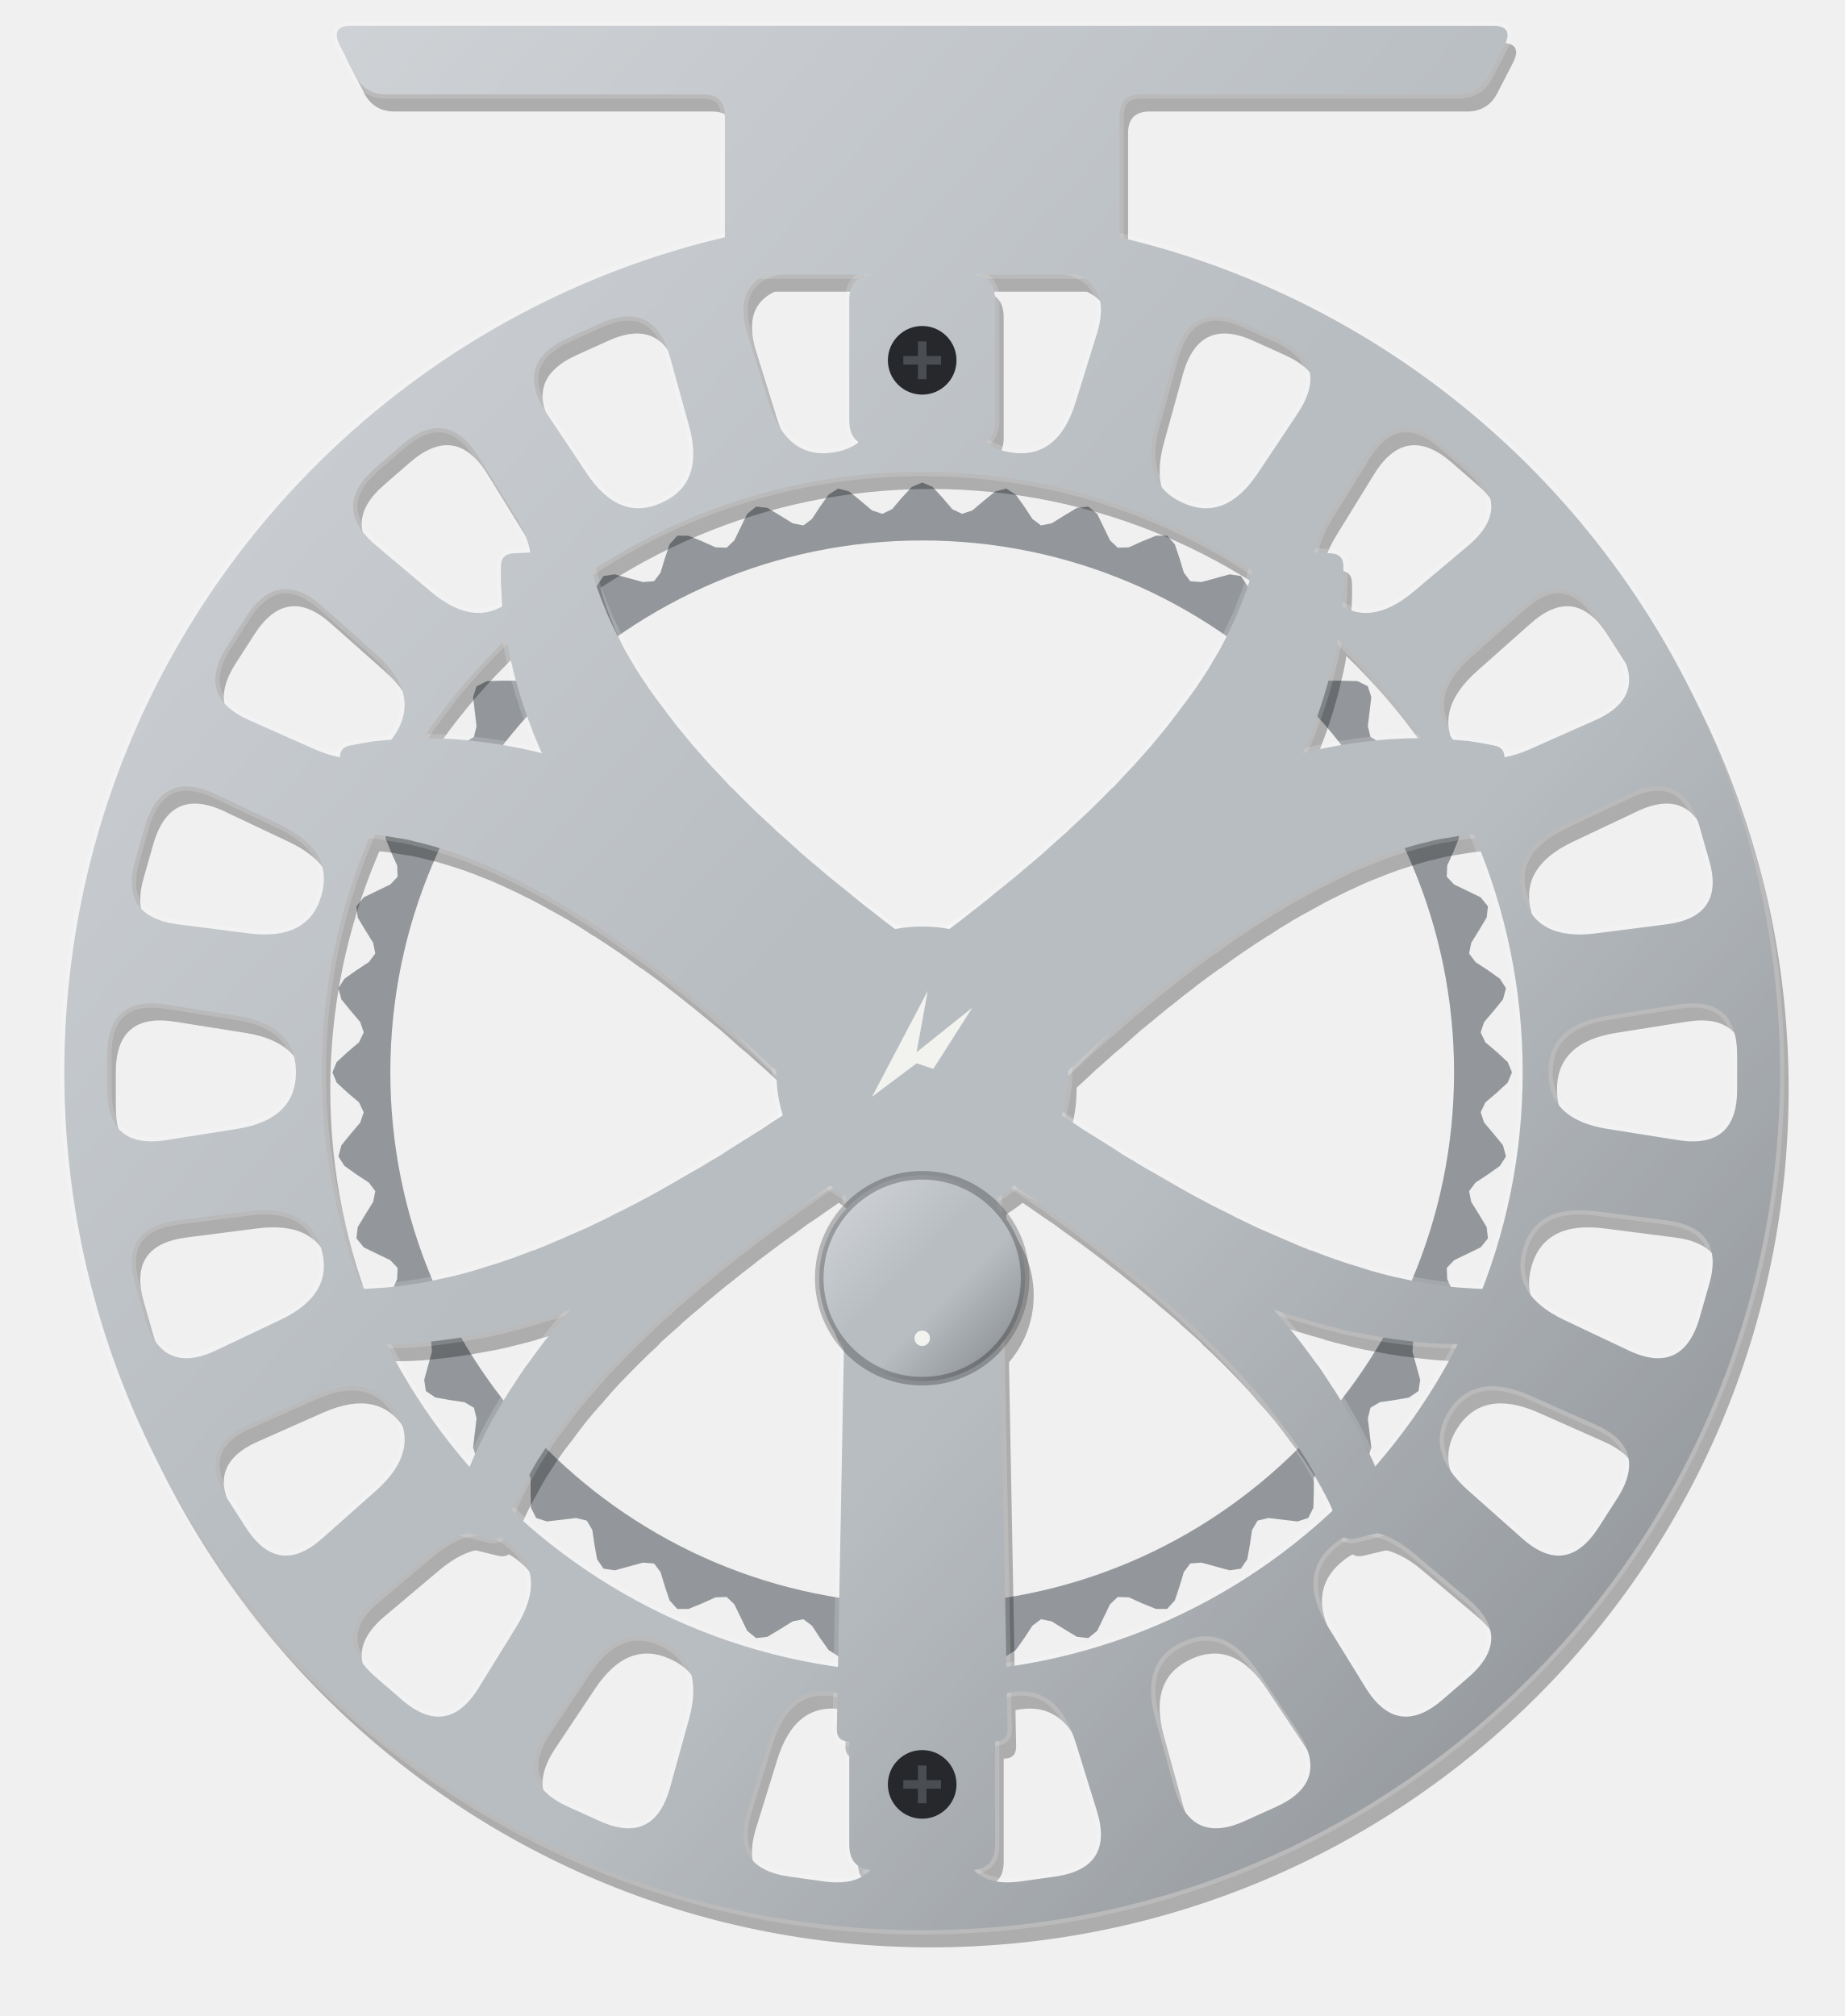
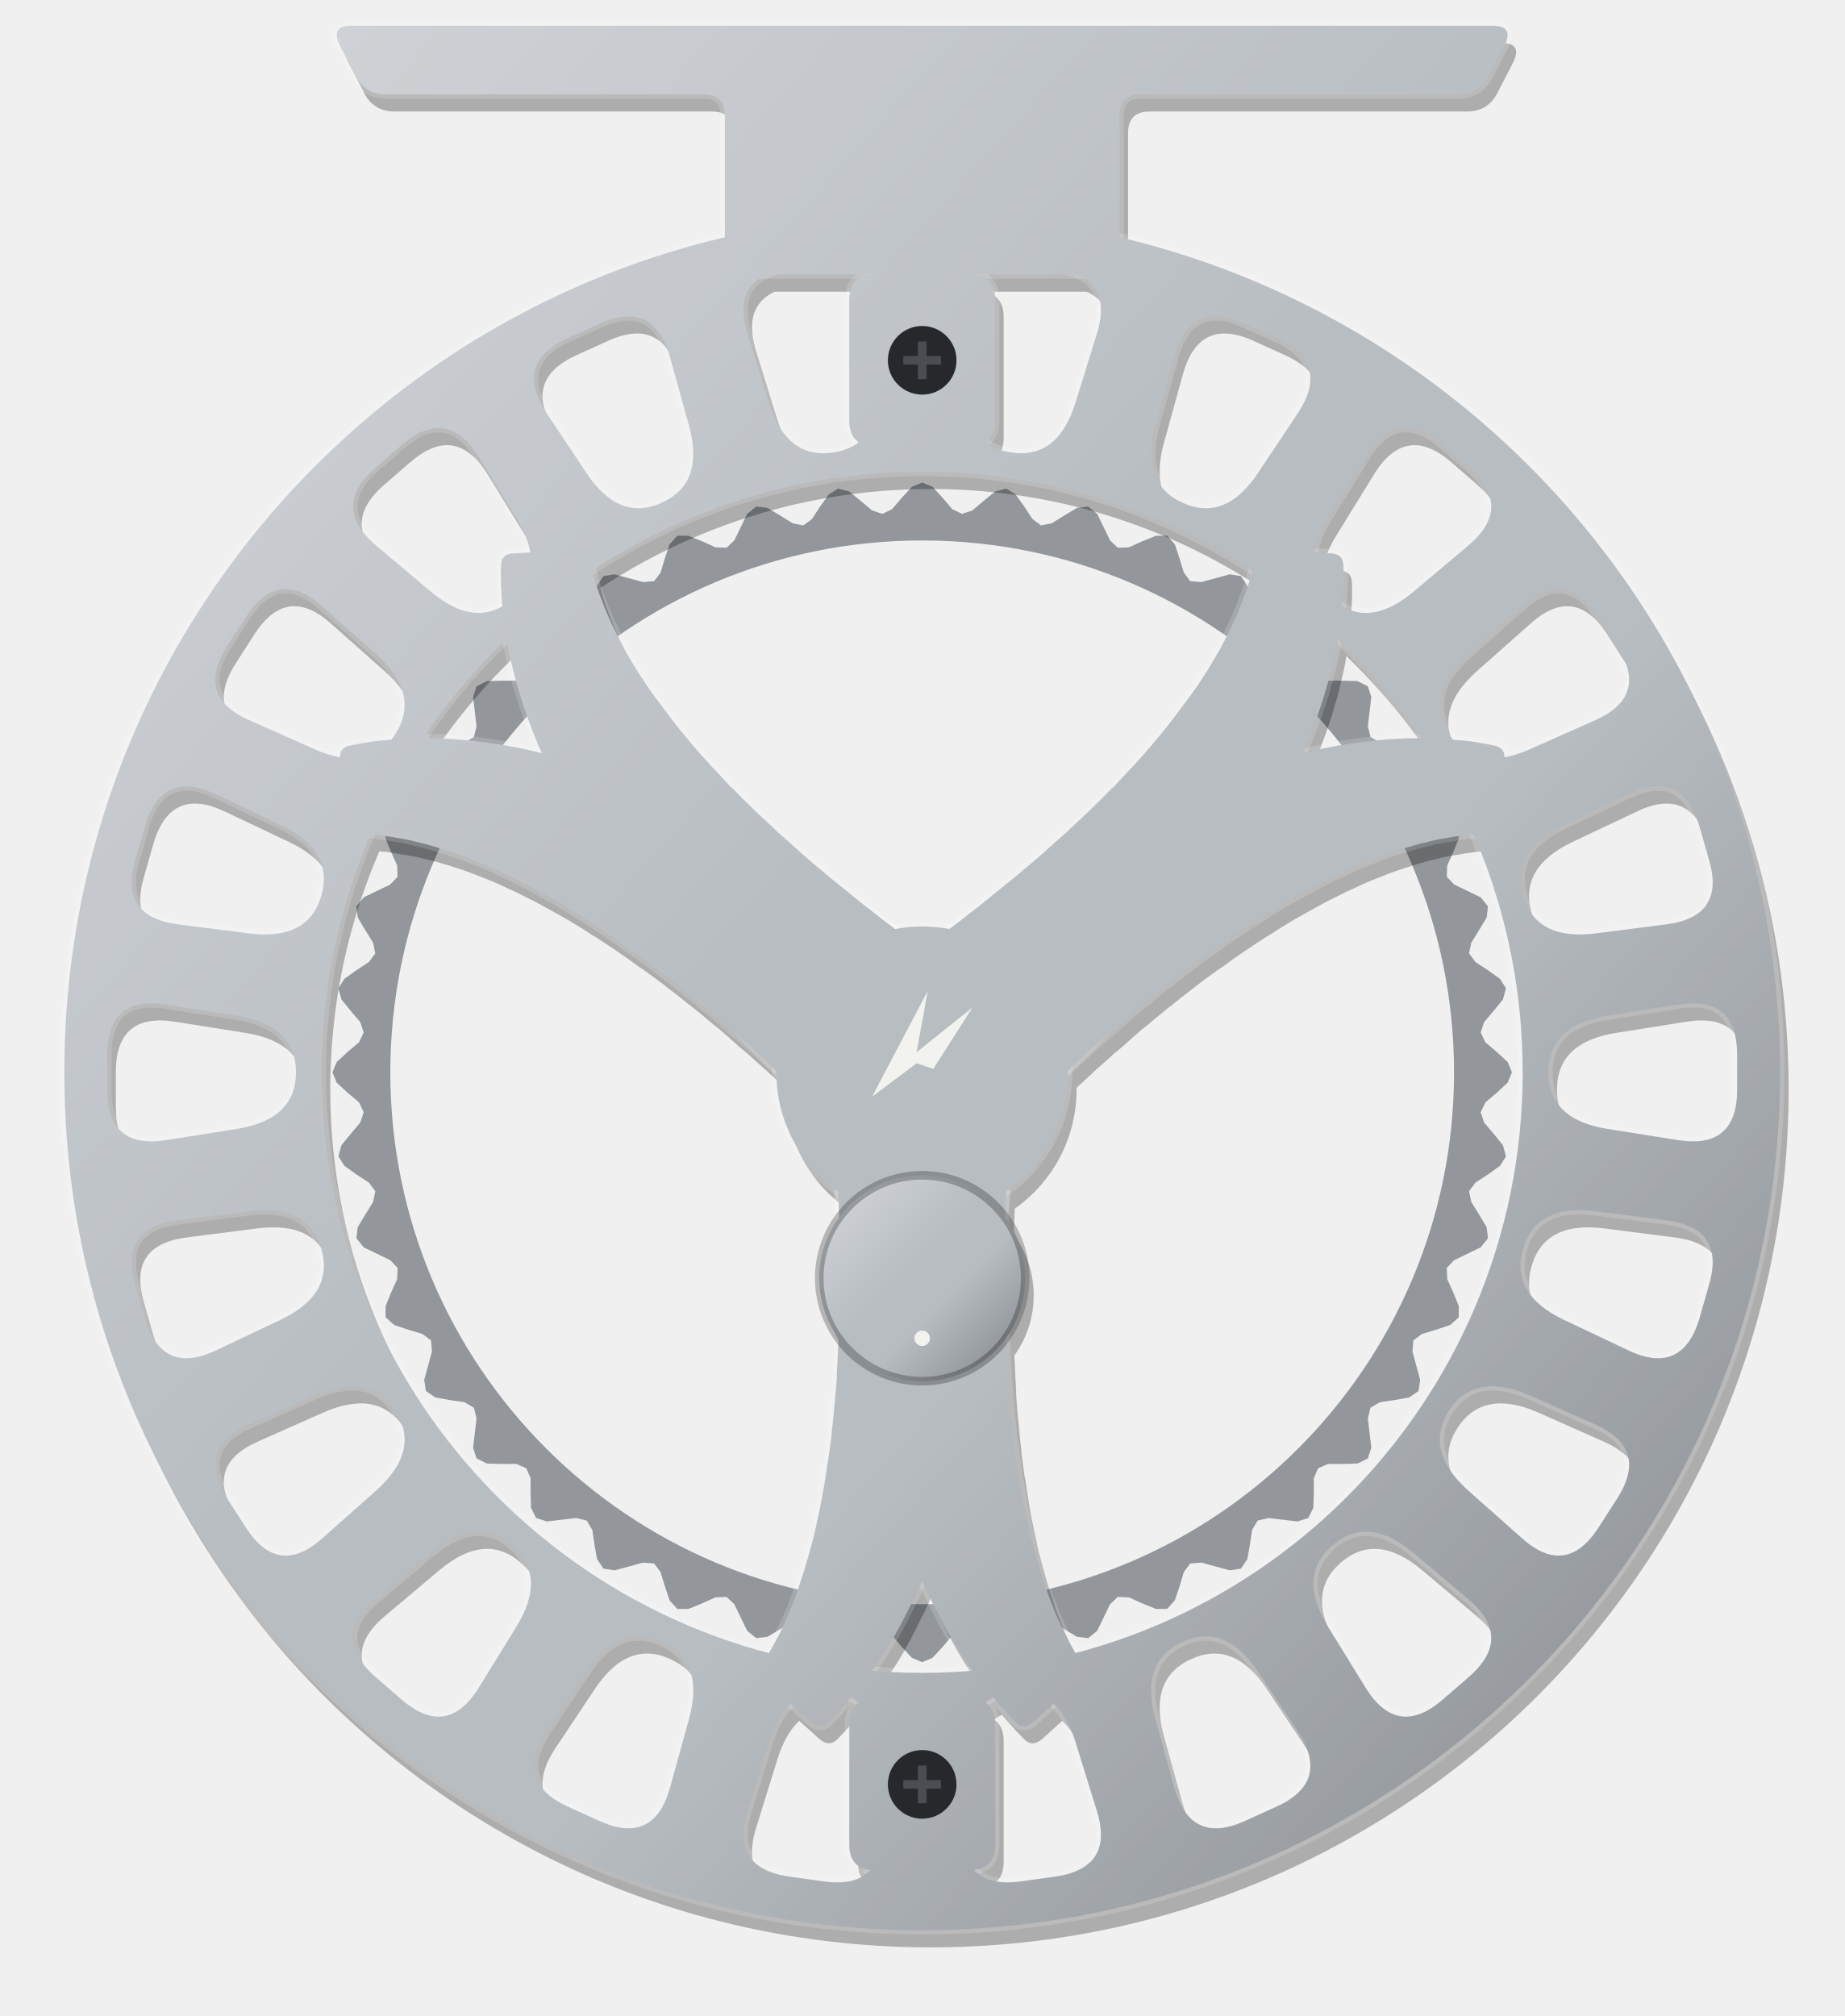
<svg xmlns="http://www.w3.org/2000/svg" viewBox="-215 -250 430 470" color="#b8bdc2">
  <defs>
    <linearGradient id="sheen" x1="0" y1="0" x2="1" y2="1">
      <stop offset="0" stop-color="#fff" stop-opacity=".4" />
      <stop offset=".45" stop-color="#fff" stop-opacity="0" />
      <stop offset=".6" stop-color="#000" stop-opacity="0" />
      <stop offset="1" stop-color="#000" stop-opacity=".3" />
    </linearGradient>
    <g id="back" fill-rule="evenodd">
      <path d="M137.5 0L136.5 2.4L133.9 4.8L131.3 7L130.2 9.3L131 11.7L133.2 14.3L135.4 17L136.1 19.6L134.7 21.8L131.9 23.8L129 25.7L127.5 27.7L128 30.2L129.8 33.1L131.6 36.1L131.9 38.7L130.2 40.8L127.1 42.3L124 43.8L122.3 45.6L122.4 48.2L123.8 51.3L125.1 54.5L125.1 57.1L123.1 58.9L119.8 60L116.5 61L114.5 62.5L114.3 65.1L115.2 68.4L116.1 71.7L115.7 74.3L113.5 75.8L110.1 76.4L106.7 76.9L104.5 78.2L103.9 80.7L104.3 84.1L104.7 87.5L103.9 90L101.5 91.2L98.1 91.3L94.6 91.3L92.3 92.3L91.3 94.6L91.3 98.1L91.2 101.5L90 103.9L87.5 104.7L84.1 104.3L80.7 103.9L78.2 104.5L76.9 106.7L76.4 110.1L75.8 113.5L74.3 115.7L71.7 116.1L68.4 115.2L65.1 114.3L62.5 114.5L61 116.5L60 119.8L58.9 123.1L57.1 125.1L54.5 125.1L51.3 123.8L48.2 122.4L45.6 122.3L43.8 124L42.3 127.1L40.8 130.2L38.7 131.9L36.1 131.6L33.1 129.8L30.2 128L27.7 127.5L25.7 129L23.8 131.9L21.8 134.7L19.6 136.1L17 135.4L14.3 133.2L11.7 131L9.3 130.2L7 131.3L4.8 133.9L2.4 136.5L0 137.5L-2.4 136.5L-4.8 133.9L-7 131.3L-9.3 130.2L-11.7 131L-14.3 133.2L-17 135.4L-19.6 136.1L-21.8 134.7L-23.8 131.9L-25.7 129L-27.7 127.5L-30.2 128L-33.1 129.8L-36.1 131.6L-38.7 131.9L-40.8 130.2L-42.3 127.1L-43.8 124L-45.6 122.3L-48.2 122.4L-51.3 123.8L-54.5 125.1L-57.1 125.1L-58.9 123.1L-60 119.8L-61 116.5L-62.5 114.5L-65.1 114.3L-68.4 115.2L-71.7 116.1L-74.3 115.7L-75.8 113.5L-76.4 110.1L-76.9 106.7L-78.2 104.5L-80.7 103.9L-84.1 104.3L-87.5 104.7L-90 103.9L-91.2 101.5L-91.3 98.1L-91.3 94.6L-92.3 92.3L-94.6 91.3L-98.1 91.3L-101.5 91.2L-103.9 90L-104.7 87.5L-104.3 84.1L-103.9 80.7L-104.5 78.2L-106.7 76.9L-110.1 76.4L-113.5 75.8L-115.7 74.3L-116.1 71.7L-115.2 68.4L-114.3 65.1L-114.5 62.5L-116.5 61L-119.8 60L-123.1 58.9L-125.1 57.1L-125.1 54.5L-123.8 51.3L-122.4 48.2L-122.3 45.6L-124 43.8L-127.1 42.3L-130.2 40.8L-131.9 38.7L-131.6 36.1L-129.8 33.1L-128 30.2L-127.5 27.7L-129 25.7L-131.9 23.8L-134.7 21.8L-136.1 19.6L-135.4 17L-133.2 14.3L-131 11.7L-130.2 9.3L-131.3 7L-133.9 4.8L-136.5 2.4L-137.5 0L-136.5 -2.4L-133.9 -4.8L-131.3 -7L-130.2 -9.3L-131 -11.7L-133.2 -14.3L-135.4 -17L-136.1 -19.6L-134.7 -21.8L-131.9 -23.8L-129 -25.7L-127.5 -27.7L-128 -30.2L-129.8 -33.1L-131.6 -36.1L-131.9 -38.7L-130.2 -40.8L-127.1 -42.3L-124 -43.8L-122.3 -45.6L-122.4 -48.2L-123.8 -51.3L-125.1 -54.5L-125.1 -57.1L-123.1 -58.9L-119.8 -60L-116.5 -61L-114.5 -62.5L-114.3 -65.1L-115.2 -68.4L-116.1 -71.7L-115.7 -74.3L-113.5 -75.8L-110.1 -76.4L-106.7 -76.9L-104.5 -78.2L-103.9 -80.7L-104.3 -84.1L-104.7 -87.5L-103.9 -90L-101.5 -91.2L-98.1 -91.3L-94.6 -91.3L-92.3 -92.3L-91.3 -94.6L-91.3 -98.1L-91.2 -101.5L-90 -103.9L-87.5 -104.7L-84.1 -104.3L-80.7 -103.9L-78.2 -104.5L-76.9 -106.7L-76.4 -110.1L-75.8 -113.5L-74.3 -115.7L-71.7 -116.1L-68.4 -115.2L-65.1 -114.3L-62.5 -114.5L-61 -116.5L-60 -119.8L-58.9 -123.1L-57.1 -125.1L-54.5 -125.1L-51.3 -123.8L-48.2 -122.4L-45.6 -122.3L-43.8 -124L-42.3 -127.1L-40.8 -130.2L-38.7 -131.9L-36.1 -131.6L-33.1 -129.8L-30.2 -128L-27.7 -127.5L-25.7 -129L-23.8 -131.9L-21.8 -134.7L-19.6 -136.1L-17 -135.4L-14.3 -133.2L-11.7 -131L-9.3 -130.2L-7 -131.3L-4.8 -133.9L-2.4 -136.5L0 -137.5L2.4 -136.5L4.8 -133.9L7 -131.3L9.3 -130.2L11.7 -131L14.3 -133.2L17 -135.4L19.6 -136.1L21.8 -134.7L23.8 -131.9L25.7 -129L27.7 -127.5L30.2 -128L33.1 -129.8L36.1 -131.6L38.7 -131.9L40.8 -130.2L42.3 -127.1L43.8 -124L45.6 -122.3L48.2 -122.4L51.3 -123.8L54.5 -125.1L57.1 -125.1L58.9 -123.1L60 -119.8L61 -116.5L62.5 -114.5L65.1 -114.3L68.4 -115.2L71.7 -116.1L74.3 -115.7L75.8 -113.5L76.4 -110.1L76.9 -106.7L78.2 -104.5L80.7 -103.9L84.1 -104.3L87.5 -104.7L90 -103.9L91.2 -101.5L91.3 -98.1L91.3 -94.6L92.3 -92.3L94.6 -91.3L98.1 -91.3L101.5 -91.2L103.9 -90L104.7 -87.5L104.3 -84.1L103.9 -80.7L104.5 -78.2L106.7 -76.9L110.1 -76.4L113.5 -75.8L115.7 -74.3L116.1 -71.7L115.2 -68.4L114.3 -65.1L114.5 -62.5L116.5 -61L119.8 -60L123.1 -58.9L125.1 -57.1L125.1 -54.5L123.8 -51.3L122.4 -48.2L122.3 -45.6L124 -43.8L127.1 -42.3L130.2 -40.8L131.9 -38.7L131.6 -36.1L129.8 -33.1L128 -30.2L127.5 -27.7L129 -25.7L131.9 -23.8L134.7 -21.8L136.1 -19.6L135.4 -17L133.2 -14.3L131 -11.7L130.2 -9.3L131.3 -7L133.9 -4.8L136.5 -2.4ZM-124 0a124 124 0 1 0 248 0a124 124 0 1 0 -248 0Z" />
    </g>
    <g id="body" fill-rule="evenodd">
      <path d="M-200 0a200 200 0 1 0 400 0a200 200 0 1 0 -400 0ZM-140 0a140 140 0 1 0 280 0a140 140 0 1 0 -280 0ZM20.8 -144.5Q9.9 -146.1 9.7 -160.1L9.4 -176.6Q9.2 -190.6 23.1 -188.6L31 -187.5Q44.9 -185.5 40.7 -172.1L35.8 -156.3Q31.7 -142.9 20.8 -144.5ZM60.7 -132.8Q50.6 -137.4 54.4 -150.9L58.8 -166.8Q62.6 -180.3 75.3 -174.5L82.6 -171.2Q95.3 -165.4 87.6 -153.7L78.4 -139.9Q70.7 -128.2 60.7 -132.8ZM95.6 -110.3Q87.3 -117.5 94.7 -129.4L103.4 -143.5Q110.8 -155.4 121.4 -146.2L127.4 -141Q138 -131.8 127.3 -122.8L114.6 -112.1Q103.9 -103.1 95.6 -110.3ZM122.8 -78.9Q116.9 -88.2 127.3 -97.5L139.7 -108.5Q150.1 -117.9 157.7 -106.1L162 -99.4Q169.6 -87.6 156.7 -82L141.6 -75.3Q128.8 -69.7 122.8 -78.9ZM140.1 -41.1Q137 -51.7 149.6 -57.7L164.6 -64.8Q177.2 -70.8 181.2 -57.4L183.4 -49.7Q187.4 -36.3 173.5 -34.5L157.1 -32.4Q143.2 -30.6 140.1 -41.1ZM146 0Q146 -11 159.8 -13.2L176.2 -15.8Q190 -18 190 -4L190 4Q190 18 176.2 15.8L159.8 13.2Q146 11 146 0ZM140.1 41.1Q143.2 30.6 157.1 32.4L173.5 34.5Q187.4 36.3 183.4 49.7L181.2 57.4Q177.2 70.8 164.6 64.8L149.6 57.7Q137 51.7 140.1 41.1ZM122.8 78.9Q128.8 69.7 141.6 75.3L156.7 82Q169.6 87.6 162 99.4L157.7 106.1Q150.1 117.9 139.7 108.5L127.3 97.5Q116.9 88.2 122.8 78.9ZM95.6 110.3Q103.9 103.1 114.6 112.1L127.3 122.8Q138 131.8 127.4 141L121.4 146.2Q110.8 155.4 103.4 143.5L94.7 129.4Q87.3 117.5 95.6 110.3ZM60.7 132.8Q70.7 128.2 78.4 139.9L87.6 153.7Q95.3 165.4 82.6 171.2L75.3 174.5Q62.6 180.3 58.8 166.8L54.4 150.9Q50.6 137.4 60.7 132.8ZM20.8 144.5Q31.7 142.9 35.8 156.3L40.7 172.1Q44.9 185.5 31 187.5L23.1 188.6Q9.2 190.6 9.4 176.6L9.7 160.1Q9.9 146.1 20.8 144.5ZM-20.8 144.5Q-9.9 146.1 -9.7 160.1L-9.4 176.6Q-9.2 190.6 -23.1 188.6L-31 187.5Q-44.9 185.5 -40.7 172.1L-35.8 156.3Q-31.7 142.9 -20.8 144.5ZM-60.7 132.8Q-50.6 137.4 -54.4 150.9L-58.8 166.8Q-62.6 180.3 -75.3 174.5L-82.6 171.2Q-95.3 165.4 -87.6 153.7L-78.4 139.9Q-70.7 128.2 -60.7 132.8ZM-95.6 110.3Q-87.3 117.5 -94.7 129.4L-103.4 143.5Q-110.8 155.4 -121.4 146.2L-127.4 141Q-138 131.8 -127.3 122.8L-114.6 112.1Q-103.9 103.1 -95.6 110.3ZM-122.8 78.9Q-116.9 88.2 -127.3 97.5L-139.7 108.5Q-150.1 117.9 -157.7 106.1L-162 99.4Q-169.6 87.6 -156.7 82L-141.6 75.3Q-128.8 69.7 -122.8 78.9ZM-140.1 41.1Q-137 51.7 -149.6 57.7L-164.6 64.8Q-177.2 70.8 -181.2 57.4L-183.4 49.7Q-187.4 36.3 -173.5 34.5L-157.1 32.4Q-143.2 30.6 -140.1 41.1ZM-146 0Q-146 11 -159.8 13.2L-176.2 15.8Q-190 18 -190 4L-190 -4Q-190 -18 -176.2 -15.8L-159.8 -13.2Q-146 -11 -146 0ZM-140.1 -41.1Q-143.2 -30.6 -157.1 -32.4L-173.5 -34.5Q-187.4 -36.3 -183.4 -49.7L-181.2 -57.4Q-177.2 -70.8 -164.6 -64.8L-149.6 -57.7Q-137 -51.7 -140.1 -41.1ZM-122.8 -78.9Q-128.8 -69.7 -141.6 -75.3L-156.7 -82Q-169.6 -87.6 -162 -99.4L-157.7 -106.1Q-150.1 -117.9 -139.7 -108.5L-127.3 -97.5Q-116.9 -88.2 -122.8 -78.9ZM-95.6 -110.3Q-103.9 -103.1 -114.6 -112.1L-127.3 -122.8Q-138 -131.8 -127.4 -141L-121.4 -146.2Q-110.8 -155.4 -103.4 -143.5L-94.7 -129.4Q-87.3 -117.5 -95.6 -110.3ZM-60.7 -132.8Q-70.7 -128.2 -78.4 -139.9L-87.6 -153.7Q-95.3 -165.4 -82.6 -171.2L-75.3 -174.5Q-62.6 -180.3 -58.8 -166.8L-54.4 -150.9Q-50.6 -137.4 -60.7 -132.8ZM-20.8 -144.5Q-31.7 -142.9 -35.8 -156.3L-40.7 -172.1Q-44.9 -185.5 -31 -187.5L-23.1 -188.6Q-9.2 -190.6 -9.4 -176.6L-9.7 -160.1Q-9.9 -146.1 -20.8 -144.5Z" />
      <path d="M-135.8 -239.5Q-138 -244 -133 -244L133 -244Q138 -244 135.8 -239.5L132.2 -232.5Q130 -228 125 -228L51 -228Q46 -228 46 -223L46 -191Q46 -186 41 -186L-41 -186Q-46 -186 -46 -191L-46 -223Q-46 -228 -51 -228L-125 -228Q-130 -228 -132.2 -232.5Z" />
      <path d="M-11 -146Q-17 -146 -17 -152L-17 -180Q-17 -186 -11 -186L11 -186Q17 -186 17 -180L17 -152Q17 -146 11 -146Z" />
      <path d="M11 146Q17 146 17 152L17 180Q17 186 11 186L-11 186Q-17 186 -17 180L-17 152Q-17 146 -11 146Z" />
      <path d="M-1.6 -26.1Q0.4 -28.4 -2.1 -30.2L-5.1 -32.4Q-7.5 -34.1 -10 -35.8L-12.8 -37.8Q-15.3 -39.5 -17.8 -41.1L-20.4 -42.8Q-22.9 -44.5 -25.5 -46L-27.9 -47.6Q-30.4 -49.1 -33 -50.6L-35.3 -52Q-37.9 -53.5 -40.5 -54.9L-42.6 -56Q-45.2 -57.5 -47.9 -58.8L-49.8 -59.7Q-52.4 -61.1 -55.2 -62.4L-56.9 -63.1Q-59.6 -64.4 -62.3 -65.6L-63.8 -66.2Q-66.6 -67.3 -69.4 -68.4L-70.7 -68.9Q-73.5 -69.9 -76.4 -70.9L-77.5 -71.2Q-80.3 -72.2 -83.2 -73L-84.1 -73.2Q-87 -74 -89.9 -74.7L-90.7 -74.9Q-93.6 -75.6 -96.6 -76.1L-97.1 -76.2Q-100.1 -76.7 -103.1 -77.1L-103.5 -77.1Q-106.4 -77.5 -109.4 -77.7L-109.7 -77.7Q-112.7 -77.9 -115.7 -77.9L-115.8 -77.9Q-118.8 -77.9 -121.7 -77.7L-121.7 -77.7Q-124.7 -77.5 -127.6 -77.2L-127.6 -77.2Q-130.5 -76.8 -133.3 -76.2L-133.3 -76.2Q-136.1 -75.7 -135.7 -72.7L-133.9 -58.8Q-133.6 -55.8 -131.4 -55.7L-131.4 -55.7Q-129.2 -55.6 -127.1 -55.4L-127.1 -55.4Q-124.9 -55.1 -122.7 -54.7L-122.7 -54.7Q-120.4 -54.4 -118.2 -53.8L-118.2 -53.8Q-115.9 -53.3 -113.6 -52.6L-113.6 -52.6Q-111.3 -51.9 -108.9 -51.1L-108.9 -51.1Q-106.6 -50.3 -104.2 -49.3L-104.2 -49.3Q-101.8 -48.4 -99.3 -47.2L-99.3 -47.2Q-96.8 -46.1 -94.3 -44.8L-94.3 -44.8Q-91.8 -43.6 -89.2 -42.1L-89.2 -42.1Q-86.6 -40.7 -84 -39.2L-83.9 -39.1Q-81.3 -37.6 -78.8 -35.9L-78.4 -35.7Q-75.9 -34.1 -73.4 -32.4L-72.8 -32Q-70.3 -30.3 -67.9 -28.5L-67.1 -28Q-64.6 -26.2 -62.2 -24.4L-61.2 -23.6Q-58.8 -21.8 -56.5 -19.9L-55.2 -18.9Q-52.9 -17 -50.6 -15.1L-49.1 -13.9Q-46.8 -11.9 -44.6 -9.9L-42.9 -8.5Q-40.7 -6.5 -38.4 -4.5L-36.6 -2.8Q-34.4 -0.8 -32.2 1.3L-30.1 3.2Q-27.9 5.3 -26 3Z" />
      <path d="M-1.6 -26.1Q0.4 -28.4 -2.1 -30.2L-4.3 -31.9Q-6.7 -33.7 -9.1 -35.5L-11.1 -37.1Q-13.5 -38.9 -15.8 -40.8L-17.5 -42.2Q-19.9 -44.1 -22.2 -46L-23.6 -47.2Q-25.9 -49.1 -28.2 -51.1L-29.4 -52.2Q-31.6 -54.2 -33.9 -56.2L-34.8 -57.1Q-37 -59.1 -39.2 -61.2L-39.9 -61.9Q-42.1 -64 -44.1 -66.1L-44.7 -66.6Q-46.7 -68.8 -48.8 -71L-49.1 -71.3Q-51.1 -73.5 -53.1 -75.8L-53.2 -75.9Q-55.1 -78.2 -57 -80.5L-57 -80.5Q-58.8 -82.8 -60.5 -85.1L-60.5 -85.1Q-62.2 -87.3 -63.8 -89.6L-63.8 -89.6Q-65.3 -91.8 -66.7 -94L-66.7 -94Q-68 -96.2 -69.3 -98.4L-69.3 -98.4Q-70.5 -100.6 -71.5 -102.7L-71.5 -102.7Q-72.6 -104.9 -73.5 -107L-73.5 -107Q-74.4 -109.2 -75.2 -111.3L-75.2 -111.3Q-76 -113.4 -76.6 -115.5L-76.6 -115.5Q-77.2 -117.6 -77.7 -119.7L-77.7 -119.7Q-78.2 -121.8 -81.2 -121.7L-95.2 -121Q-98.2 -120.9 -98.2 -118L-98.2 -118Q-98.3 -115.2 -98.1 -112.2L-98.1 -112.2Q-98 -109.3 -97.7 -106.4L-97.7 -106.4Q-97.3 -103.4 -96.8 -100.5L-96.8 -100.4Q-96.3 -97.4 -95.5 -94.5L-95.5 -94.3Q-94.8 -91.4 -93.9 -88.5L-93.8 -88.1Q-92.9 -85.2 -91.9 -82.4L-91.7 -81.9Q-90.7 -79.1 -89.5 -76.3L-89.2 -75.6Q-88 -72.8 -86.7 -70.1L-86.3 -69.3Q-85 -66.6 -83.6 -63.9L-83.1 -62.9Q-81.6 -60.3 -80.1 -57.7L-79.4 -56.5Q-77.9 -53.9 -76.3 -51.4L-75.4 -50Q-73.8 -47.5 -72 -45L-71 -43.5Q-69.3 -41 -67.5 -38.6L-66.2 -37Q-64.4 -34.6 -62.6 -32.2L-61.1 -30.4Q-59.2 -28 -57.3 -25.7L-55.6 -23.7Q-53.7 -21.5 -51.7 -19.2L-49.8 -17.1Q-47.8 -14.8 -45.7 -12.7L-43.6 -10.4Q-41.5 -8.2 -39.4 -6L-37 -3.6Q-34.9 -1.5 -32.7 0.6L-30.1 3.2Q-27.9 5.3 -26 3Z" />
      <path d="M26 3Q27.9 5.3 30.1 3.2L32.7 0.6Q34.9 -1.5 37 -3.6L39.4 -6Q41.5 -8.2 43.6 -10.4L45.7 -12.7Q47.8 -14.8 49.8 -17.1L51.7 -19.2Q53.7 -21.5 55.6 -23.7L57.3 -25.7Q59.2 -28 61.1 -30.4L62.6 -32.2Q64.4 -34.6 66.2 -37L67.5 -38.6Q69.3 -41 71 -43.5L72 -45Q73.8 -47.5 75.4 -50L76.3 -51.4Q77.9 -53.9 79.4 -56.5L80.1 -57.7Q81.6 -60.3 83.1 -62.9L83.6 -63.9Q85 -66.6 86.3 -69.3L86.7 -70.1Q88 -72.8 89.2 -75.6L89.5 -76.3Q90.7 -79.1 91.7 -81.9L91.9 -82.4Q92.9 -85.2 93.8 -88.1L93.9 -88.5Q94.8 -91.4 95.5 -94.3L95.5 -94.5Q96.3 -97.4 96.8 -100.4L96.8 -100.5Q97.3 -103.4 97.7 -106.4L97.7 -106.4Q98 -109.3 98.1 -112.2L98.1 -112.2Q98.3 -115.2 98.2 -118L98.2 -118Q98.2 -120.9 95.2 -121L81.2 -121.7Q78.2 -121.8 77.7 -119.7L77.7 -119.7Q77.2 -117.6 76.6 -115.5L76.6 -115.5Q76 -113.4 75.2 -111.3L75.2 -111.3Q74.4 -109.2 73.5 -107L73.5 -107Q72.6 -104.9 71.5 -102.7L71.5 -102.7Q70.5 -100.6 69.3 -98.4L69.3 -98.4Q68 -96.2 66.7 -94L66.7 -94Q65.3 -91.8 63.8 -89.6L63.8 -89.6Q62.2 -87.3 60.5 -85.1L60.5 -85.1Q58.8 -82.8 57 -80.5L57 -80.5Q55.1 -78.2 53.2 -75.9L53.1 -75.8Q51.1 -73.5 49.1 -71.3L48.8 -71Q46.7 -68.8 44.7 -66.6L44.1 -66.1Q42.1 -64 39.9 -61.9L39.2 -61.2Q37 -59.1 34.8 -57.1L33.9 -56.2Q31.6 -54.2 29.4 -52.2L28.2 -51.1Q25.9 -49.1 23.6 -47.2L22.2 -46Q19.9 -44.1 17.5 -42.2L15.8 -40.8Q13.5 -38.9 11.1 -37.1L9.1 -35.5Q6.7 -33.7 4.3 -31.9L2.1 -30.2Q-0.4 -28.4 1.6 -26.1Z" />
      <path d="M26 3Q27.9 5.3 30.1 3.2L32.2 1.3Q34.4 -0.8 36.6 -2.8L38.4 -4.5Q40.7 -6.5 42.9 -8.5L44.6 -9.9Q46.8 -11.9 49.1 -13.9L50.6 -15.1Q52.9 -17 55.2 -18.9L56.5 -19.9Q58.8 -21.8 61.2 -23.6L62.2 -24.4Q64.6 -26.2 67.1 -28L67.9 -28.5Q70.3 -30.3 72.8 -32L73.4 -32.4Q75.9 -34.1 78.4 -35.7L78.8 -35.9Q81.3 -37.6 83.9 -39.1L84 -39.2Q86.6 -40.7 89.2 -42.1L89.2 -42.1Q91.8 -43.6 94.3 -44.8L94.3 -44.8Q96.8 -46.1 99.3 -47.2L99.3 -47.2Q101.8 -48.4 104.2 -49.3L104.2 -49.3Q106.6 -50.3 108.9 -51.1L108.9 -51.1Q111.3 -51.9 113.6 -52.6L113.6 -52.6Q115.9 -53.3 118.2 -53.8L118.2 -53.8Q120.4 -54.4 122.7 -54.7L122.7 -54.7Q124.9 -55.1 127.1 -55.4L127.1 -55.4Q129.2 -55.6 131.4 -55.7L131.4 -55.7Q133.6 -55.8 133.9 -58.8L135.7 -72.7Q136.1 -75.7 133.3 -76.2L133.3 -76.2Q130.5 -76.8 127.6 -77.2L127.6 -77.2Q124.7 -77.5 121.7 -77.7L121.7 -77.7Q118.8 -77.9 115.8 -77.9L115.7 -77.9Q112.7 -77.9 109.7 -77.7L109.4 -77.7Q106.4 -77.5 103.5 -77.1L103.1 -77.1Q100.1 -76.7 97.1 -76.2L96.6 -76.1Q93.6 -75.6 90.7 -74.9L89.9 -74.7Q87 -74 84.1 -73.2L83.2 -73Q80.3 -72.2 77.5 -71.2L76.4 -70.9Q73.5 -69.9 70.7 -68.9L69.4 -68.4Q66.6 -67.3 63.8 -66.2L62.3 -65.6Q59.6 -64.4 56.9 -63.1L55.2 -62.4Q52.4 -61.1 49.8 -59.7L47.9 -58.8Q45.2 -57.5 42.6 -56L40.5 -54.9Q37.9 -53.5 35.3 -52L33 -50.6Q30.4 -49.1 27.9 -47.6L25.5 -46Q22.9 -44.5 20.4 -42.8L17.8 -41.1Q15.3 -39.5 12.8 -37.8L10 -35.8Q7.5 -34.1 5.1 -32.4L2.1 -30.2Q-0.4 -28.4 1.6 -26.1Z" />
-       <path d="M-18.8 4.3Q-20.5 1.8 -23 3.5L-25.7 5.5Q-28.2 7.3 -30.6 9.1L-33.1 10.9Q-35.5 12.7 -37.9 14.6L-40.1 16.3Q-42.5 18.2 -44.8 20.1L-46.8 21.7Q-49.1 23.6 -51.4 25.5L-53.2 27Q-55.5 29 -57.7 31L-59.2 32.3Q-61.5 34.3 -63.6 36.4L-64.9 37.6Q-67.1 39.6 -69.3 41.7L-70.3 42.8Q-72.5 44.9 -74.5 47.1L-75.4 48Q-77.5 50.2 -79.4 52.4L-80.1 53.2Q-82.1 55.4 -84 57.7L-84.5 58.3Q-86.4 60.6 -88.3 63L-88.6 63.4Q-90.4 65.8 -92.2 68.3L-92.4 68.5Q-94.1 71 -95.7 73.5L-95.8 73.6Q-97.4 76.1 -98.9 78.7L-98.9 78.7Q-100.4 81.2 -101.7 83.8L-101.7 83.8Q-103 86.3 -104.2 88.9L-104.2 88.9Q-105.3 91.4 -106.3 93.9L-106.3 93.9Q-107.2 96.4 -108 98.9L-108 98.9Q-108.8 101.5 -109.4 103.9L-109.4 103.9Q-110 106.4 -107.1 107.2L-101.3 108.6Q-98.4 109.4 -97.7 107.3L-97.7 107.3Q-97 105.3 -96.1 103.2L-96.1 103.2Q-95.3 101.1 -94.3 99L-94.3 99Q-93.3 96.9 -92.1 94.8L-92.1 94.8Q-91 92.7 -89.7 90.5L-89.7 90.5Q-88.3 88.4 -86.9 86.2L-86.9 86.2Q-85.4 84 -83.7 81.9L-83.7 81.9Q-82.1 79.7 -80.3 77.4L-80.3 77.4Q-78.5 75.2 -76.5 73L-76.5 73Q-74.6 70.7 -72.5 68.5L-72.4 68.4Q-70.3 66.2 -68.2 64.1L-67.8 63.7Q-65.7 61.6 -63.5 59.6L-63 59Q-60.8 57 -58.5 55L-57.8 54.3Q-55.5 52.3 -53.2 50.4L-52.2 49.5Q-49.9 47.6 -47.6 45.7L-46.3 44.7Q-44 42.8 -41.6 41L-40.1 39.8Q-37.7 38 -35.3 36.2L-33.5 34.9Q-31.1 33.2 -28.7 31.4L-26.6 30Q-24.2 28.3 -21.7 26.6L-19.4 25Q-16.9 23.3 -14.4 21.7L-11.8 20Q-9.3 18.4 -11 15.9Z" />
-       <path d="M-18.8 4.3Q-20.5 1.8 -23 3.5L-25.5 5.2Q-28 7 -30.5 8.6L-32.8 10.2Q-35.3 11.8 -37.8 13.5L-39.9 14.8Q-42.4 16.4 -45 18L-46.8 19.2Q-49.4 20.7 -52 22.3L-53.6 23.2Q-56.2 24.7 -58.8 26.2L-60.2 27Q-62.8 28.5 -65.5 29.9L-66.6 30.5Q-69.3 31.9 -72 33.2L-72.9 33.7Q-75.6 35 -78.3 36.3L-79 36.6Q-81.7 37.8 -84.5 39L-85 39.2Q-87.7 40.4 -90.5 41.5L-90.7 41.5Q-93.5 42.6 -96.3 43.6L-96.3 43.6Q-99.2 44.6 -101.9 45.4L-101.9 45.4Q-104.6 46.3 -107.3 47L-107.3 47Q-109.9 47.7 -112.5 48.2L-112.5 48.2Q-115 48.8 -117.5 49.2L-117.5 49.2Q-120 49.6 -122.4 49.9L-122.4 49.9Q-124.8 50.2 -127.1 50.3L-127.1 50.3Q-129.4 50.5 -131.7 50.5L-131.7 50.5Q-133.9 50.5 -136.1 50.4L-136.1 50.4Q-138.2 50.2 -138.7 53.2L-139.5 59.2Q-139.9 62.1 -137.4 62.5L-137.4 62.5Q-134.8 62.9 -132.2 63.1L-132.2 63.1Q-129.6 63.3 -126.9 63.3L-126.9 63.3Q-124.2 63.4 -121.4 63.3L-121.4 63.3Q-118.6 63.2 -115.8 62.9L-115.8 62.9Q-112.9 62.6 -110 62.2L-110 62.2Q-107.1 61.8 -104.1 61.2L-104 61.2Q-101.1 60.7 -98.1 60L-97.8 59.9Q-94.9 59.2 -92 58.4L-91.5 58.2Q-88.6 57.4 -85.7 56.5L-85 56.3Q-82.1 55.4 -79.3 54.4L-78.4 54Q-75.5 53 -72.7 51.9L-71.6 51.5Q-68.8 50.4 -66 49.2L-64.6 48.6Q-61.9 47.4 -59.2 46.1L-57.6 45.4Q-54.8 44.1 -52.1 42.8L-50.3 41.9Q-47.6 40.6 -45 39.2L-42.9 38.1Q-40.3 36.7 -37.6 35.3L-35.4 34Q-32.8 32.6 -30.2 31.1L-27.7 29.6Q-25.1 28.1 -22.5 26.6L-19.9 24.9Q-17.3 23.4 -14.8 21.8L-11.9 20Q-9.3 18.4 -11 15.9Z" />
-       <path d="M11 15.9Q9.3 18.4 11.9 20L14.8 21.8Q17.3 23.4 19.9 24.9L22.5 26.6Q25.1 28.1 27.7 29.6L30.2 31.1Q32.8 32.6 35.4 34L37.6 35.3Q40.3 36.7 42.9 38.1L45 39.2Q47.6 40.6 50.3 41.9L52.1 42.8Q54.8 44.1 57.6 45.4L59.2 46.1Q61.9 47.4 64.6 48.6L66 49.2Q68.8 50.4 71.6 51.5L72.7 51.9Q75.5 53 78.4 54L79.3 54.4Q82.1 55.4 85 56.3L85.7 56.5Q88.6 57.4 91.5 58.2L92 58.4Q94.9 59.2 97.8 59.9L98.1 60Q101.1 60.7 104 61.2L104.1 61.2Q107.1 61.8 110 62.2L110 62.2Q112.9 62.6 115.8 62.9L115.8 62.9Q118.6 63.2 121.4 63.3L121.4 63.3Q124.2 63.4 126.9 63.3L126.9 63.3Q129.6 63.3 132.2 63.1L132.2 63.1Q134.8 62.9 137.4 62.5L137.4 62.5Q139.9 62.1 139.5 59.2L138.7 53.2Q138.2 50.2 136.1 50.4L136.1 50.4Q133.9 50.5 131.7 50.5L131.7 50.5Q129.4 50.5 127.1 50.3L127.1 50.3Q124.8 50.2 122.4 49.9L122.4 49.9Q120 49.6 117.5 49.2L117.5 49.2Q115 48.8 112.5 48.2L112.5 48.2Q109.9 47.7 107.3 47L107.3 47Q104.6 46.3 101.9 45.4L101.9 45.4Q99.2 44.6 96.3 43.6L96.3 43.6Q93.5 42.6 90.7 41.5L90.5 41.5Q87.7 40.4 85 39.2L84.5 39Q81.7 37.8 79 36.6L78.3 36.3Q75.6 35 72.9 33.7L72 33.2Q69.3 31.9 66.6 30.5L65.5 29.9Q62.8 28.5 60.2 27L58.8 26.2Q56.2 24.7 53.6 23.2L52 22.3Q49.4 20.7 46.8 19.2L45 18Q42.4 16.4 39.9 14.8L37.8 13.5Q35.3 11.8 32.8 10.2L30.5 8.6Q28 7 25.5 5.2L23 3.5Q20.5 1.8 18.8 4.3Z" />
-       <path d="M11 15.9Q9.3 18.4 11.8 20L14.4 21.7Q16.9 23.3 19.4 25L21.7 26.6Q24.2 28.3 26.6 30L28.7 31.4Q31.1 33.2 33.5 34.9L35.3 36.2Q37.7 38 40.1 39.8L41.6 41Q44 42.8 46.3 44.7L47.6 45.7Q49.9 47.6 52.2 49.5L53.2 50.4Q55.5 52.3 57.8 54.3L58.5 55Q60.8 57 63 59L63.5 59.6Q65.7 61.6 67.8 63.7L68.2 64.1Q70.3 66.2 72.4 68.4L72.5 68.5Q74.6 70.7 76.5 73L76.5 73Q78.5 75.2 80.3 77.4L80.3 77.4Q82.1 79.7 83.7 81.9L83.7 81.9Q85.4 84 86.9 86.2L86.9 86.2Q88.3 88.4 89.7 90.5L89.7 90.5Q91 92.7 92.1 94.8L92.1 94.8Q93.3 96.9 94.3 99L94.3 99Q95.3 101.1 96.1 103.2L96.1 103.2Q97 105.3 97.7 107.3L97.7 107.3Q98.4 109.4 101.3 108.6L107.1 107.2Q110 106.4 109.4 103.9L109.4 103.9Q108.8 101.5 108 98.9L108 98.9Q107.2 96.4 106.3 93.9L106.3 93.9Q105.3 91.4 104.2 88.9L104.2 88.9Q103 86.3 101.7 83.8L101.7 83.8Q100.4 81.2 98.9 78.7L98.9 78.7Q97.4 76.1 95.8 73.6L95.7 73.5Q94.1 71 92.4 68.5L92.2 68.3Q90.4 65.8 88.6 63.4L88.3 63Q86.4 60.6 84.5 58.3L84 57.7Q82.1 55.4 80.1 53.2L79.4 52.4Q77.5 50.2 75.4 48L74.5 47.1Q72.5 44.9 70.3 42.8L69.3 41.7Q67.1 39.6 64.9 37.6L63.6 36.4Q61.5 34.3 59.2 32.3L57.7 31Q55.5 29 53.2 27L51.4 25.5Q49.1 23.6 46.8 21.7L44.8 20.1Q42.5 18.2 40.1 16.3L37.9 14.6Q35.5 12.7 33.1 10.9L30.6 9.1Q28.2 7.3 25.7 5.5L23 3.5Q20.5 1.8 18.8 4.3Z" />
-       <path d="M-14 0Q-17 0 -17.1 3L-19.9 153Q-20 156 -17 156L17 156Q20 156 19.9 153L17.1 3Q17 0 14 0Z" />
+       <path d="M-17 18Q-20 18 -19.8 21L-19.6 24.6Q-19.4 27.6 -19.2 30.6L-18.9 33.9Q-18.7 36.9 -18.4 39.9L-18.1 42.9Q-17.8 45.9 -17.4 48.9L-17.1 51.6Q-16.7 54.6 -16.3 57.6L-15.9 60Q-15.5 63 -15 66L-14.6 68.2Q-14.1 71.1 -13.5 74.1L-13.1 76Q-12.5 79 -11.8 81.9L-11.4 83.6Q-10.8 86.5 -10 89.4L-9.6 90.9Q-8.9 93.8 -8 96.6L-7.6 97.8Q-6.8 100.7 -5.8 103.6L-5.5 104.5Q-4.5 107.4 -3.5 110.2L-3.2 110.9Q-2.1 113.7 -0.9 116.5L-0.7 117Q0.5 119.8 1.8 122.5L2 122.8Q3.3 125.5 4.7 128.2L4.8 128.4Q6.2 131 7.8 133.6L7.8 133.6Q9.4 136.1 11 138.5L11 138.5Q12.7 140.9 14.5 143.2L14.5 143.2Q16.2 145.4 18.1 147.5L18.1 147.5Q19.9 149.6 21.8 151.5L21.8 151.5Q23.7 153.4 26 151.4L36.4 142Q38.6 140 37.5 138.3L37.5 138.3Q36.4 136.6 35.4 134.8L35.4 134.8Q34.3 132.9 33.3 131L33.3 131Q32.4 129 31.4 126.9L31.4 126.9Q30.5 124.8 29.7 122.6L29.7 122.6Q28.8 120.3 28.1 117.9L28.1 117.9Q27.3 115.6 26.6 113L26.6 113Q25.9 110.5 25.2 107.9L25.2 107.9Q24.6 105.2 24 102.4L24 102.4Q23.4 99.6 22.9 96.6L22.9 96.6Q22.4 93.6 22 90.7L21.9 90.4Q21.5 87.4 21.1 84.5L21.1 83.9Q20.7 80.9 20.5 77.9L20.4 77.1Q20.1 74.1 19.9 71.1L19.9 70Q19.7 67 19.6 64L19.5 62.6Q19.4 59.6 19.3 56.6L19.3 54.9Q19.2 51.9 19.2 48.9L19.2 46.9Q19.2 43.9 19.2 40.9L19.3 38.5Q19.3 35.5 19.4 32.5L19.5 29.9Q19.6 26.9 19.7 23.9L19.9 21Q20 18 17 18Z" />
+       <path d="M-17 18Q-20 18 -19.9 21L-19.7 23.9Q-19.6 26.9 -19.5 29.9L-19.4 32.5Q-19.3 35.5 -19.3 38.5L-19.2 40.9Q-19.2 43.9 -19.2 46.9L-19.2 48.9Q-19.2 51.9 -19.3 54.9L-19.3 56.6Q-19.4 59.6 -19.5 62.6L-19.6 64Q-19.7 67 -19.9 70L-19.9 71.1Q-20.1 74.1 -20.4 77.1L-20.5 77.9Q-20.7 80.9 -21.1 83.9L-21.1 84.5Q-21.5 87.4 -21.9 90.4L-22 90.7Q-22.4 93.6 -22.9 96.6L-22.9 96.6Q-23.4 99.6 -24 102.4L-24 102.4Q-24.6 105.2 -25.2 107.9L-25.2 107.9Q-25.9 110.5 -26.6 113L-26.6 113Q-27.3 115.6 -28.1 117.9L-28.1 117.9Q-28.8 120.3 -29.7 122.6L-29.7 122.6Q-30.5 124.8 -31.4 126.9L-31.4 126.9Q-32.4 129 -33.3 131L-33.3 131Q-34.3 132.9 -35.4 134.8L-35.4 134.8Q-36.4 136.6 -37.5 138.3L-37.5 138.3Q-38.6 140 -36.4 142L-26 151.4Q-23.7 153.4 -21.8 151.5L-21.8 151.5Q-19.9 149.6 -18.1 147.5L-18.1 147.5Q-16.2 145.4 -14.5 143.2L-14.5 143.2Q-12.7 140.9 -11 138.5L-11 138.5Q-9.4 136.1 -7.8 133.6L-7.8 133.6Q-6.2 131 -4.8 128.4L-4.7 128.2Q-3.3 125.5 -2 122.8L-1.8 122.5Q-0.5 119.8 0.7 117L0.9 116.5Q2.1 113.7 3.2 110.9L3.5 110.2Q4.5 107.4 5.5 104.5L5.8 103.6Q6.8 100.7 7.6 97.8L8 96.6Q8.9 93.8 9.6 90.9L10 89.4Q10.8 86.5 11.4 83.6L11.8 81.9Q12.5 79 13.1 76L13.5 74.1Q14.1 71.1 14.6 68.2L15 66Q15.5 63 15.9 60L16.3 57.6Q16.7 54.6 17.1 51.6L17.4 48.9Q17.8 45.9 18.1 42.9L18.4 39.9Q18.7 36.9 18.9 33.9L19.2 30.6Q19.4 27.6 19.6 24.6L19.8 21Q20 18 17 18Z" />
      <path d="M-34 0a34 34 0 1 0 68 0a34 34 0 1 0 -68 0Z" />
      <path d="M-24 48a24 24 0 1 0 48 0a24 24 0 1 0 -48 0Z" />
    </g>
    <mask id="body-mask">
      <use href="#body" fill="#fff" />
    </mask>
  </defs>
  <use href="#back" fill="currentColor" />
  <use href="#back" fill="#000" opacity=".2" />
  <use href="#body" fill="#000" opacity=".28" transform="translate(2 4)" />
  <use href="#body" fill="none" stroke="#fff" stroke-opacity=".16" stroke-width="2" />
  <use href="#body" fill="currentColor" />
  <rect x="-215" y="-250" width="430" height="470" fill="url(#sheen)" mask="url(#body-mask)" />
  <circle cx="0" cy="-166" r="8" fill="#26282b" />
  <path d="M-4.4 -166H4.4M0 -170.4V-161.6" stroke="#4a4e52" stroke-width="2" />
  <circle cx="0" cy="166" r="8" fill="#26282b" />
  <path d="M-4.4 166H4.4M0 161.6V170.4" stroke="#4a4e52" stroke-width="2" />
  <path d="M-11.7 5.7L1.3 -19L-1.3 -4.7L11.7 -15.1L2.6 -0.8L-1.3 -2.1Z" fill="#f2f2ee" />
  <circle cy="48" r="24" fill="url(#sheen)" />
  <circle cy="48" r="24" fill="none" stroke="#000" stroke-opacity=".25" stroke-width="2" />
  <circle cx="0" cy="62" r="1.8" fill="#f2f2ee" />
</svg>
